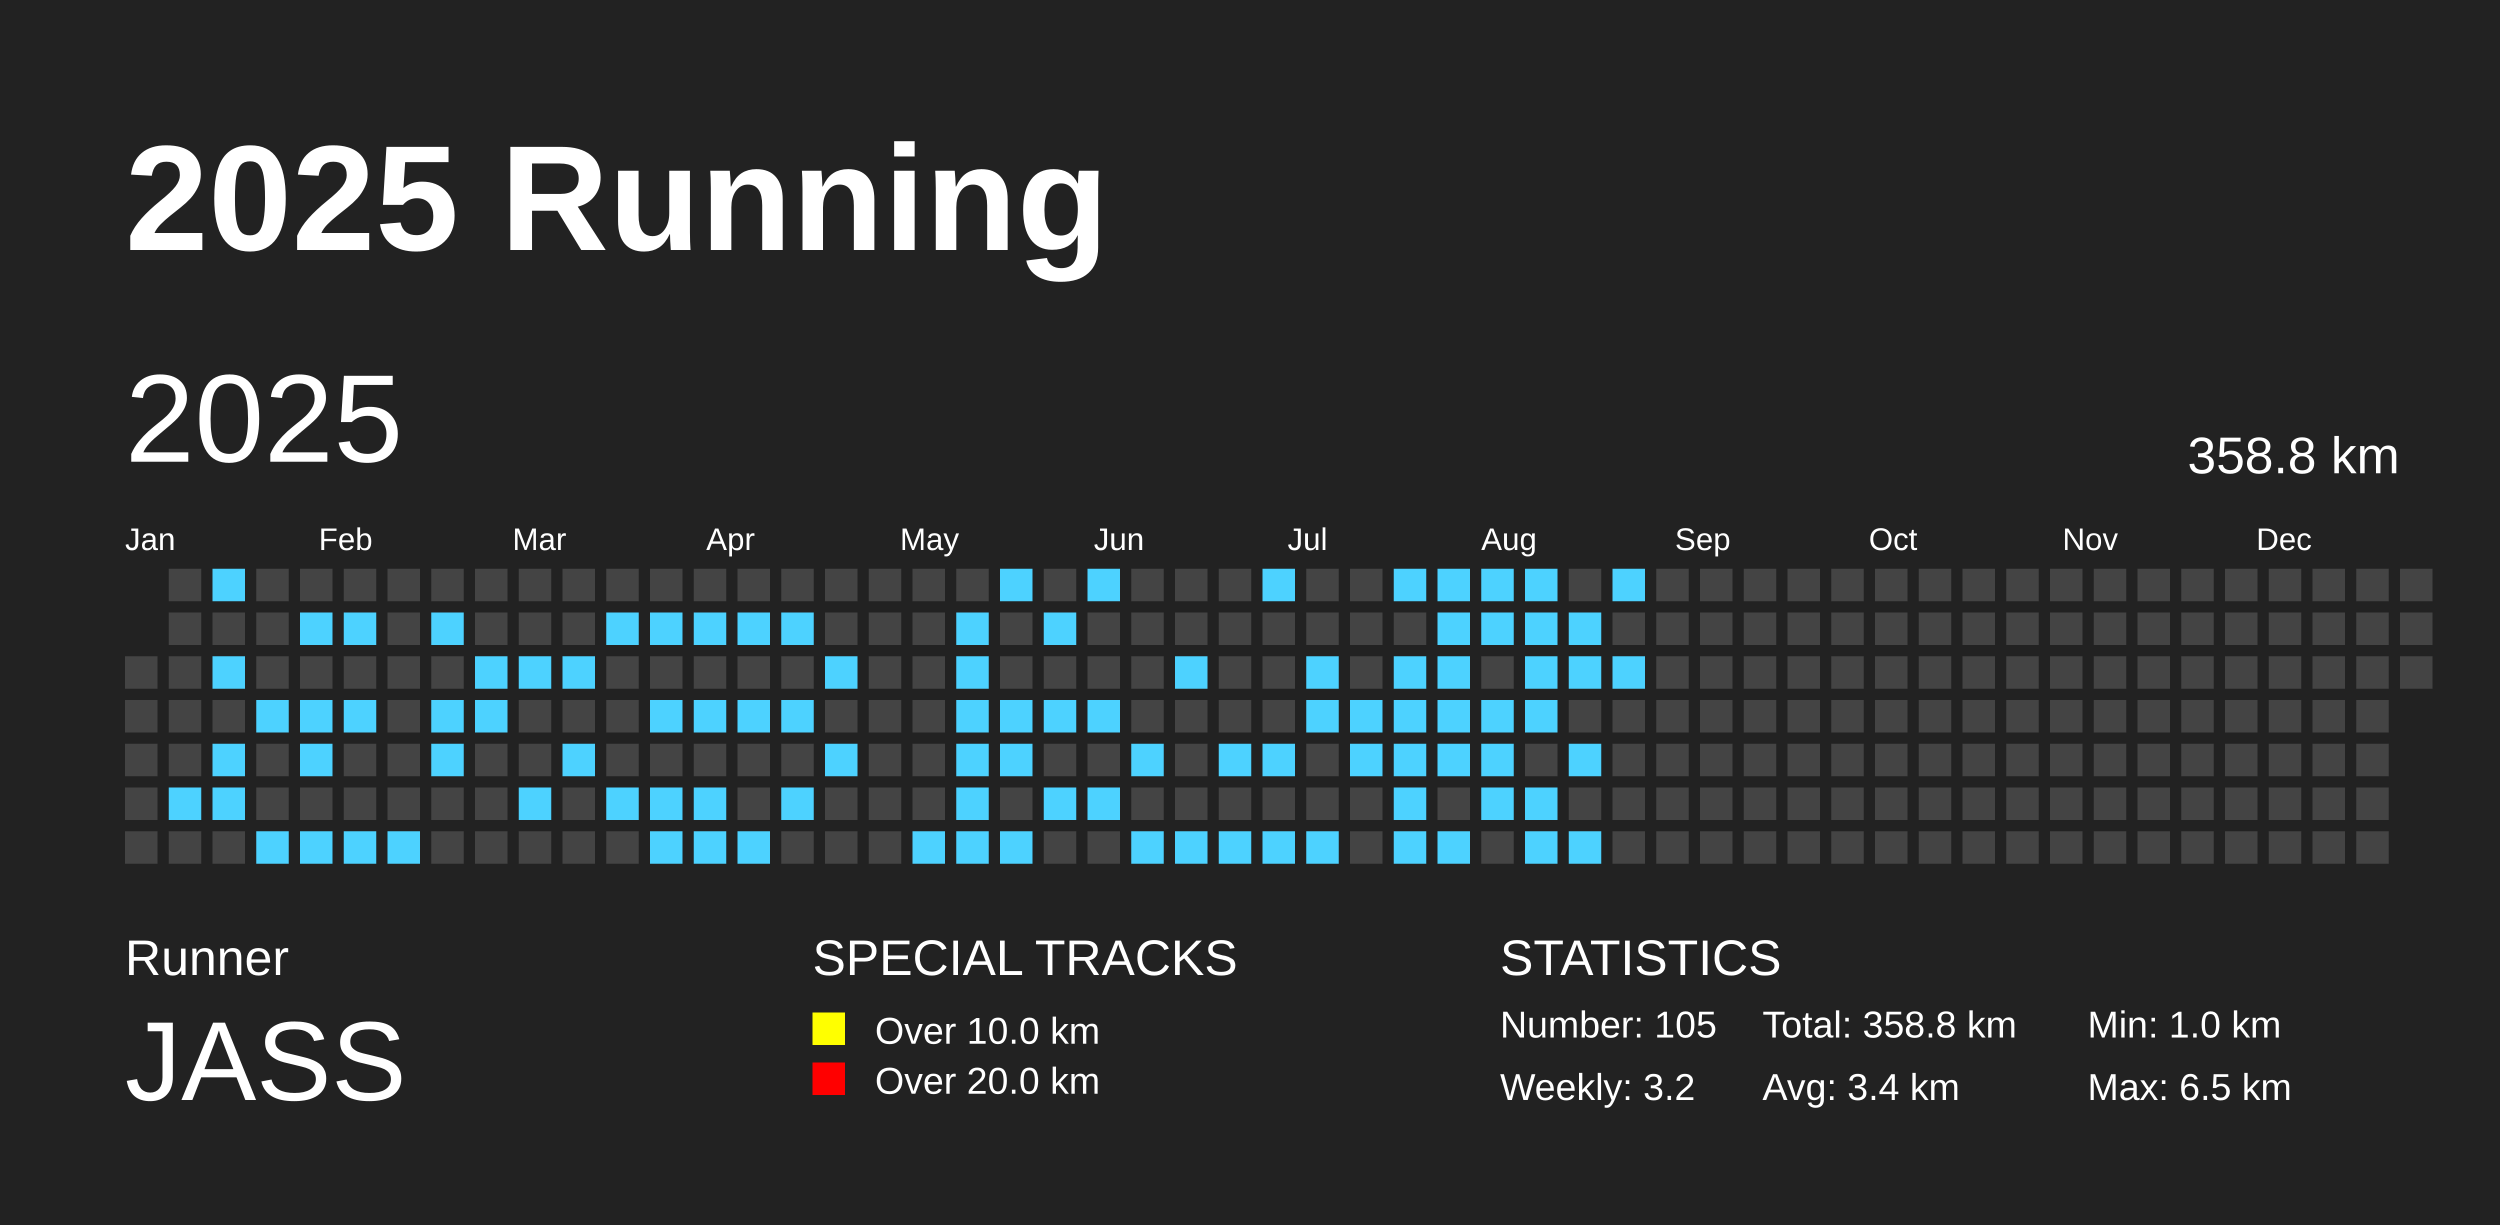
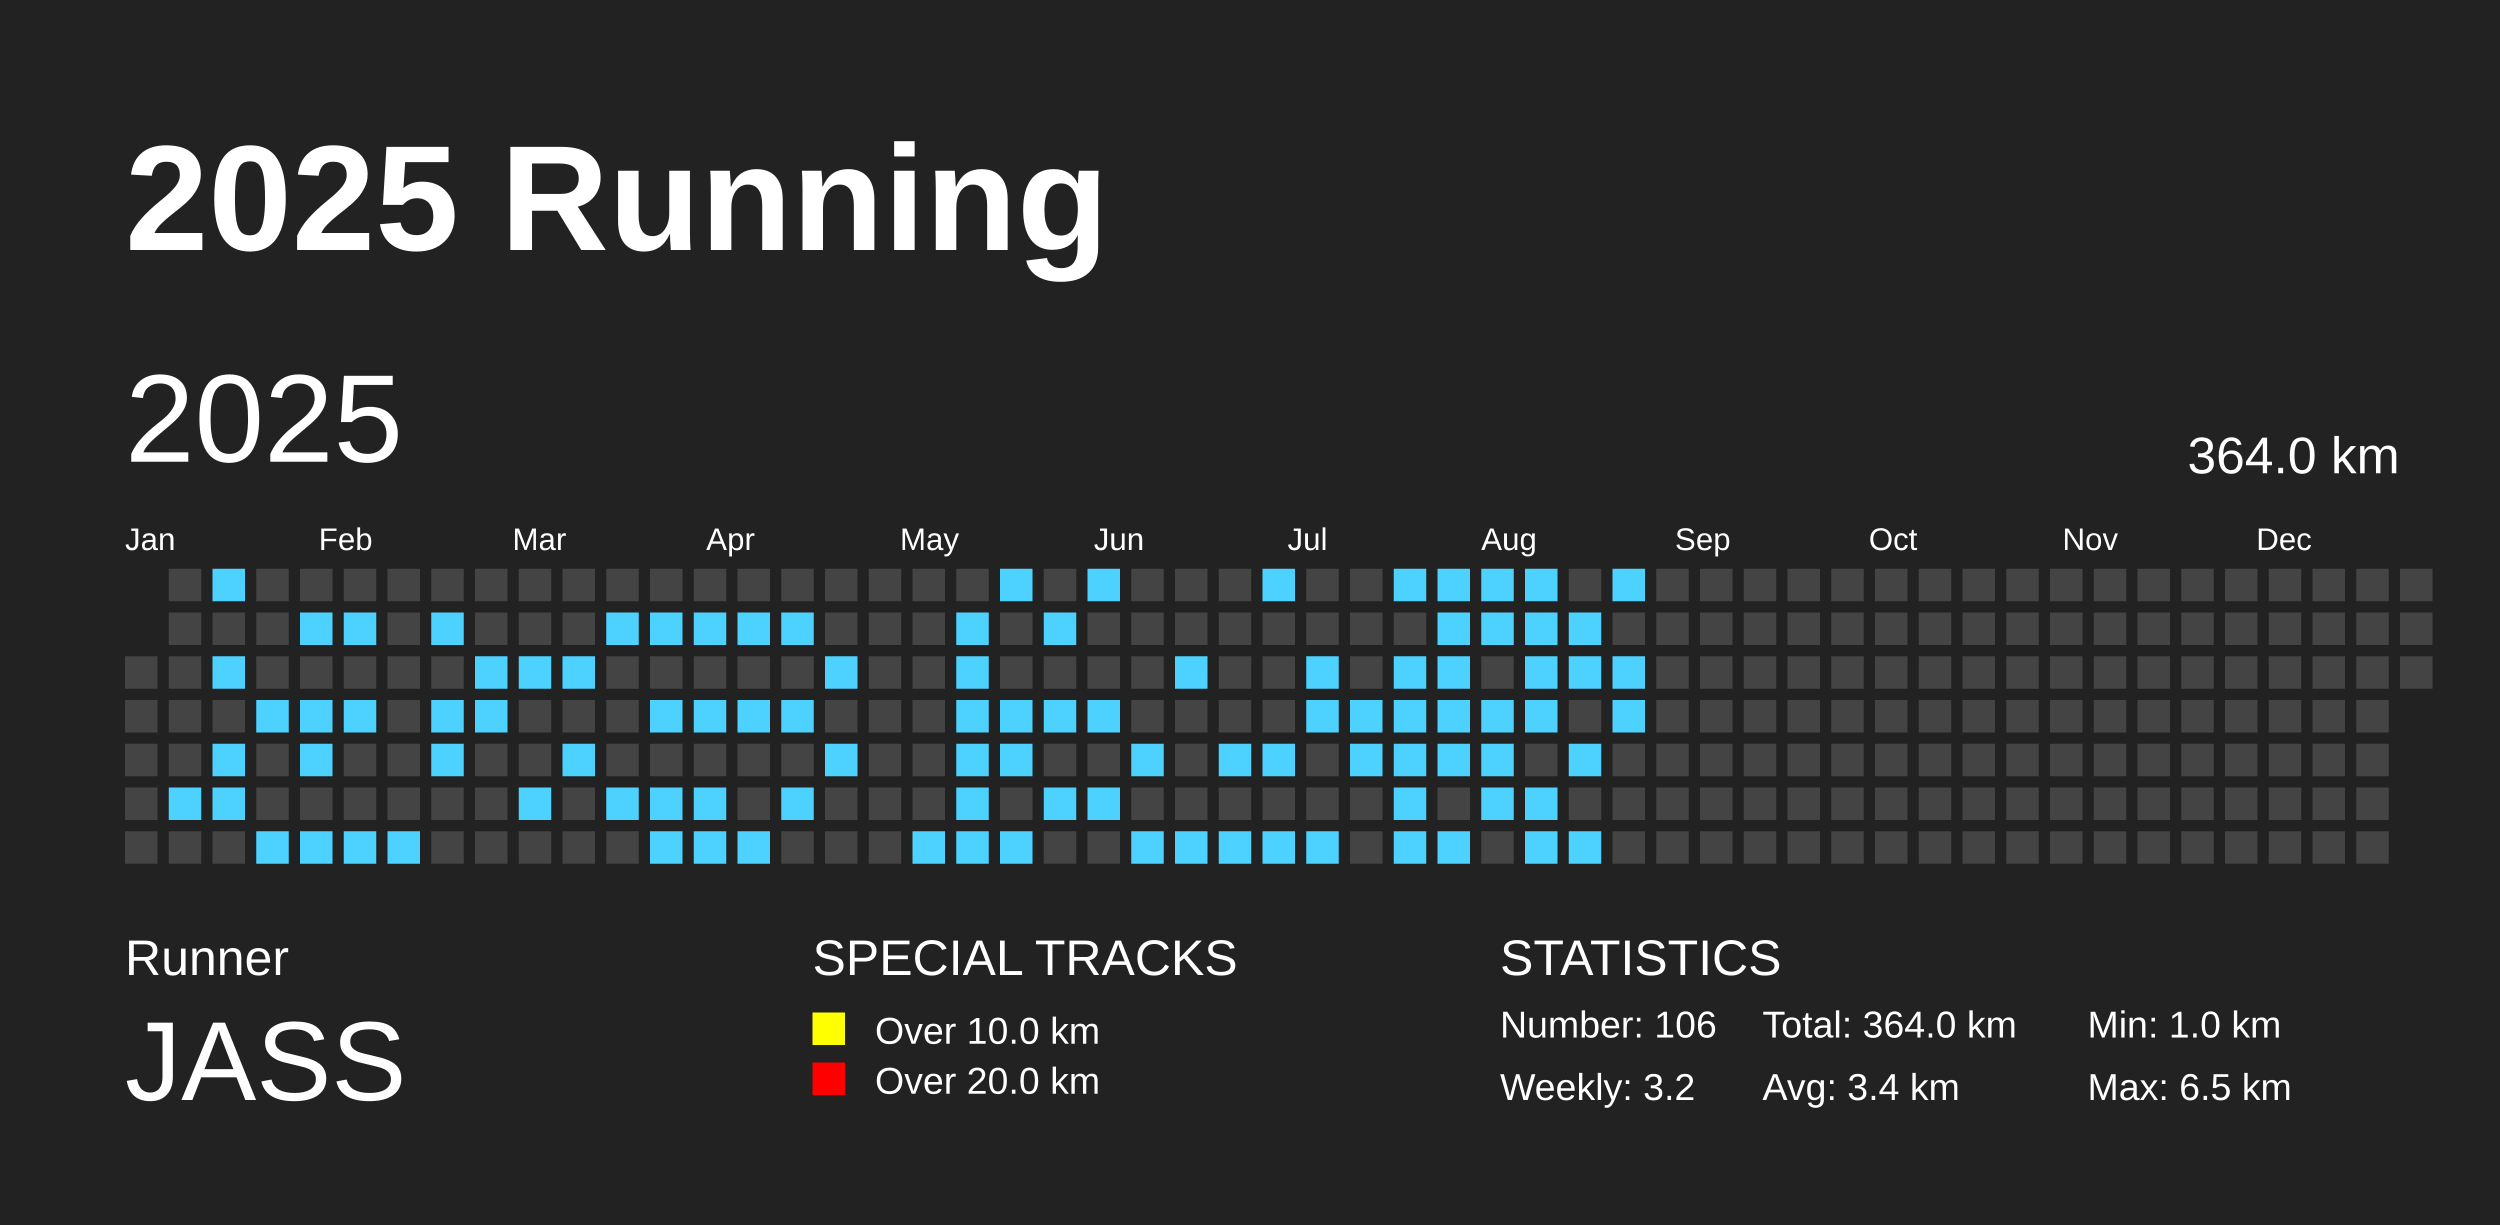
<svg xmlns="http://www.w3.org/2000/svg" baseProfile="full" height="98mm" version="1.1" viewBox="0,0,200,98" width="200mm">
  <defs />
  <rect fill="#222222" height="98" width="200" x="0" y="0" />
  <text fill="#FFFFFF" style="font-size:12px; font-family:Arial; font-weight:bold;" x="10" y="20">2025 Running</text>
  <text fill="#FFFFFF" style="font-size:4px; font-family:Arial" x="10" y="78">Runner</text>
  <text fill="#FFFFFF" style="font-size:9px; font-family:Arial" x="10" y="88">JASS</text>
  <text fill="#FFFFFF" style="font-size:4px; font-family:Arial" x="65" y="78">SPECIAL TRACKS</text>
  <rect fill="yellow" height="2.6" width="2.6" x="65" y="81" />
  <text fill="#FFFFFF" style="font-size:3px; font-family:Arial" x="70" y="83.5">Over 10.0 km</text>
  <rect fill="red" height="2.6" width="2.6" x="65" y="85" />
  <text fill="#FFFFFF" style="font-size:3px; font-family:Arial" x="70" y="87.5">Over 20.0 km</text>
  <text fill="#FFFFFF" style="font-size:4px; font-family:Arial" x="120" y="78">STATISTICS</text>
-   <text fill="#FFFFFF" style="font-size:3px; font-family:Arial" x="120" y="83">Number: 105</text>
+   <text fill="#FFFFFF" style="font-size:3px; font-family:Arial" x="120" y="83">Number: 106</text>
  <text fill="#FFFFFF" style="font-size:3px; font-family:Arial" x="120" y="88">Weekly: 3.2</text>
-   <text fill="#FFFFFF" style="font-size:3px; font-family:Arial" x="141" y="83">Total: 358.8 km</text>
+   <text fill="#FFFFFF" style="font-size:3px; font-family:Arial" x="141" y="83">Total: 364.0 km</text>
  <text fill="#FFFFFF" style="font-size:3px; font-family:Arial" x="141" y="88">Avg: 3.4 km</text>
  <text fill="#FFFFFF" style="font-size:3px; font-family:Arial" x="167" y="83">Min: 1.0 km</text>
  <text fill="#FFFFFF" style="font-size:3px; font-family:Arial" x="167" y="88">Max: 6.5 km</text>
  <text dominant-baseline="hanging" fill="#FFFFFF" style="font-size:10.0px; font-family:Arial;" x="10" y="30">2025</text>
-   <text dominant-baseline="hanging" fill="#FFFFFF" style="font-size:4.125px; font-family:Arial;" x="175" y="35">358.8 km</text>
+   <text dominant-baseline="hanging" fill="#FFFFFF" style="font-size:4.125px; font-family:Arial;" x="175" y="35">364.0 km</text>
  <text fill="#FFFFFF" style="font-size:2.5px; font-family:Arial" x="10.0" y="44">Jan</text>
  <text fill="#FFFFFF" style="font-size:2.5px; font-family:Arial" x="25.5" y="44">Feb</text>
  <text fill="#FFFFFF" style="font-size:2.5px; font-family:Arial" x="41.0" y="44">Mar</text>
  <text fill="#FFFFFF" style="font-size:2.5px; font-family:Arial" x="56.5" y="44">Apr</text>
  <text fill="#FFFFFF" style="font-size:2.5px; font-family:Arial" x="72.0" y="44">May</text>
  <text fill="#FFFFFF" style="font-size:2.5px; font-family:Arial" x="87.5" y="44">Jun</text>
  <text fill="#FFFFFF" style="font-size:2.5px; font-family:Arial" x="103.0" y="44">Jul</text>
  <text fill="#FFFFFF" style="font-size:2.5px; font-family:Arial" x="118.5" y="44">Aug</text>
  <text fill="#FFFFFF" style="font-size:2.5px; font-family:Arial" x="134.0" y="44">Sep</text>
  <text fill="#FFFFFF" style="font-size:2.5px; font-family:Arial" x="149.5" y="44">Oct</text>
  <text fill="#FFFFFF" style="font-size:2.5px; font-family:Arial" x="165.0" y="44">Nov</text>
  <text fill="#FFFFFF" style="font-size:2.5px; font-family:Arial" x="180.5" y="44">Dec</text>
  <rect fill="#444444" height="2.6" width="2.6" x="10.0" y="52.5" />
  <rect fill="#444444" height="2.6" width="2.6" x="10.0" y="56.0" />
  <rect fill="#444444" height="2.6" width="2.6" x="10.0" y="59.5" />
  <rect fill="#444444" height="2.6" width="2.6" x="10.0" y="63.0" />
  <rect fill="#444444" height="2.6" width="2.6" x="10.0" y="66.5" />
  <rect fill="#444444" height="2.6" width="2.6" x="13.5" y="45.5" />
  <rect fill="#444444" height="2.6" width="2.6" x="13.5" y="49.0" />
  <rect fill="#444444" height="2.6" width="2.6" x="13.5" y="52.5" />
  <rect fill="#444444" height="2.6" width="2.6" x="13.5" y="56.0" />
  <rect fill="#444444" height="2.6" width="2.6" x="13.5" y="59.5" />
  <rect fill="#4DD2FF" height="2.6" width="2.6" x="13.5" y="63.0" />
  <rect fill="#444444" height="2.6" width="2.6" x="13.5" y="66.5" />
  <rect fill="#4DD2FF" height="2.6" width="2.6" x="17.0" y="45.5" />
  <rect fill="#444444" height="2.6" width="2.6" x="17.0" y="49.0" />
  <rect fill="#4DD2FF" height="2.6" width="2.6" x="17.0" y="52.5" />
  <rect fill="#444444" height="2.6" width="2.6" x="17.0" y="56.0" />
  <rect fill="#4DD2FF" height="2.6" width="2.6" x="17.0" y="59.5" />
  <rect fill="#4DD2FF" height="2.6" width="2.6" x="17.0" y="63.0" />
  <rect fill="#444444" height="2.6" width="2.6" x="17.0" y="66.5" />
  <rect fill="#444444" height="2.6" width="2.6" x="20.5" y="45.5" />
  <rect fill="#444444" height="2.6" width="2.6" x="20.5" y="49.0" />
  <rect fill="#444444" height="2.6" width="2.6" x="20.5" y="52.5" />
  <rect fill="#4DD2FF" height="2.6" width="2.6" x="20.5" y="56.0" />
  <rect fill="#444444" height="2.6" width="2.6" x="20.5" y="59.5" />
  <rect fill="#444444" height="2.6" width="2.6" x="20.5" y="63.0" />
  <rect fill="#4DD2FF" height="2.6" width="2.6" x="20.5" y="66.5" />
  <rect fill="#444444" height="2.6" width="2.6" x="24.0" y="45.5" />
  <rect fill="#4DD2FF" height="2.6" width="2.6" x="24.0" y="49.0" />
  <rect fill="#444444" height="2.6" width="2.6" x="24.0" y="52.5" />
  <rect fill="#4DD2FF" height="2.6" width="2.6" x="24.0" y="56.0" />
  <rect fill="#4DD2FF" height="2.6" width="2.6" x="24.0" y="59.5" />
  <rect fill="#444444" height="2.6" width="2.6" x="24.0" y="63.0" />
  <rect fill="#4DD2FF" height="2.6" width="2.6" x="24.0" y="66.5" />
  <rect fill="#444444" height="2.6" width="2.6" x="27.5" y="45.5" />
  <rect fill="#4DD2FF" height="2.6" width="2.6" x="27.5" y="49.0" />
  <rect fill="#444444" height="2.6" width="2.6" x="27.5" y="52.5" />
  <rect fill="#4DD2FF" height="2.6" width="2.6" x="27.5" y="56.0" />
  <rect fill="#444444" height="2.6" width="2.6" x="27.5" y="59.5" />
  <rect fill="#444444" height="2.6" width="2.6" x="27.5" y="63.0" />
  <rect fill="#4DD2FF" height="2.6" width="2.6" x="27.5" y="66.5" />
  <rect fill="#444444" height="2.6" width="2.6" x="31.0" y="45.5" />
  <rect fill="#444444" height="2.6" width="2.6" x="31.0" y="49.0" />
  <rect fill="#444444" height="2.6" width="2.6" x="31.0" y="52.5" />
  <rect fill="#444444" height="2.6" width="2.6" x="31.0" y="56.0" />
  <rect fill="#444444" height="2.6" width="2.6" x="31.0" y="59.5" />
  <rect fill="#444444" height="2.6" width="2.6" x="31.0" y="63.0" />
  <rect fill="#4DD2FF" height="2.6" width="2.6" x="31.0" y="66.5" />
  <rect fill="#444444" height="2.6" width="2.6" x="34.5" y="45.5" />
  <rect fill="#4DD2FF" height="2.6" width="2.6" x="34.5" y="49.0" />
  <rect fill="#444444" height="2.6" width="2.6" x="34.5" y="52.5" />
  <rect fill="#4DD2FF" height="2.6" width="2.6" x="34.5" y="56.0" />
  <rect fill="#4DD2FF" height="2.6" width="2.6" x="34.5" y="59.5" />
  <rect fill="#444444" height="2.6" width="2.6" x="34.5" y="63.0" />
  <rect fill="#444444" height="2.6" width="2.6" x="34.5" y="66.5" />
  <rect fill="#444444" height="2.6" width="2.6" x="38.0" y="45.5" />
  <rect fill="#444444" height="2.6" width="2.6" x="38.0" y="49.0" />
  <rect fill="#4DD2FF" height="2.6" width="2.6" x="38.0" y="52.5" />
  <rect fill="#4DD2FF" height="2.6" width="2.6" x="38.0" y="56.0" />
  <rect fill="#444444" height="2.6" width="2.6" x="38.0" y="59.5" />
  <rect fill="#444444" height="2.6" width="2.6" x="38.0" y="63.0" />
  <rect fill="#444444" height="2.6" width="2.6" x="38.0" y="66.5" />
  <rect fill="#444444" height="2.6" width="2.6" x="41.5" y="45.5" />
  <rect fill="#444444" height="2.6" width="2.6" x="41.5" y="49.0" />
  <rect fill="#4DD2FF" height="2.6" width="2.6" x="41.5" y="52.5" />
  <rect fill="#444444" height="2.6" width="2.6" x="41.5" y="56.0" />
  <rect fill="#444444" height="2.6" width="2.6" x="41.5" y="59.5" />
  <rect fill="#4DD2FF" height="2.6" width="2.6" x="41.5" y="63.0" />
  <rect fill="#444444" height="2.6" width="2.6" x="41.5" y="66.5" />
  <rect fill="#444444" height="2.6" width="2.6" x="45.0" y="45.5" />
  <rect fill="#444444" height="2.6" width="2.6" x="45.0" y="49.0" />
  <rect fill="#4DD2FF" height="2.6" width="2.6" x="45.0" y="52.5" />
  <rect fill="#444444" height="2.6" width="2.6" x="45.0" y="56.0" />
  <rect fill="#4DD2FF" height="2.6" width="2.6" x="45.0" y="59.5" />
  <rect fill="#444444" height="2.6" width="2.6" x="45.0" y="63.0" />
  <rect fill="#444444" height="2.6" width="2.6" x="45.0" y="66.5" />
  <rect fill="#444444" height="2.6" width="2.6" x="48.5" y="45.5" />
  <rect fill="#4DD2FF" height="2.6" width="2.6" x="48.5" y="49.0" />
  <rect fill="#444444" height="2.6" width="2.6" x="48.5" y="52.5" />
  <rect fill="#444444" height="2.6" width="2.6" x="48.5" y="56.0" />
  <rect fill="#444444" height="2.6" width="2.6" x="48.5" y="59.5" />
  <rect fill="#4DD2FF" height="2.6" width="2.6" x="48.5" y="63.0" />
  <rect fill="#444444" height="2.6" width="2.6" x="48.5" y="66.5" />
  <rect fill="#444444" height="2.6" width="2.6" x="52.0" y="45.5" />
  <rect fill="#4DD2FF" height="2.6" width="2.6" x="52.0" y="49.0" />
  <rect fill="#444444" height="2.6" width="2.6" x="52.0" y="52.5" />
  <rect fill="#4DD2FF" height="2.6" width="2.6" x="52.0" y="56.0" />
  <rect fill="#444444" height="2.6" width="2.6" x="52.0" y="59.5" />
  <rect fill="#4DD2FF" height="2.6" width="2.6" x="52.0" y="63.0" />
  <rect fill="#4DD2FF" height="2.6" width="2.6" x="52.0" y="66.5" />
  <rect fill="#444444" height="2.6" width="2.6" x="55.5" y="45.5" />
  <rect fill="#4DD2FF" height="2.6" width="2.6" x="55.5" y="49.0" />
  <rect fill="#444444" height="2.6" width="2.6" x="55.5" y="52.5" />
  <rect fill="#4DD2FF" height="2.6" width="2.6" x="55.5" y="56.0" />
  <rect fill="#444444" height="2.6" width="2.6" x="55.5" y="59.5" />
  <rect fill="#4DD2FF" height="2.6" width="2.6" x="55.5" y="63.0" />
  <rect fill="#4DD2FF" height="2.6" width="2.6" x="55.5" y="66.5" />
  <rect fill="#444444" height="2.6" width="2.6" x="59.0" y="45.5" />
  <rect fill="#4DD2FF" height="2.6" width="2.6" x="59.0" y="49.0" />
  <rect fill="#444444" height="2.6" width="2.6" x="59.0" y="52.5" />
  <rect fill="#4DD2FF" height="2.6" width="2.6" x="59.0" y="56.0" />
  <rect fill="#444444" height="2.6" width="2.6" x="59.0" y="59.5" />
  <rect fill="#444444" height="2.6" width="2.6" x="59.0" y="63.0" />
  <rect fill="#4DD2FF" height="2.6" width="2.6" x="59.0" y="66.5" />
  <rect fill="#444444" height="2.6" width="2.6" x="62.5" y="45.5" />
  <rect fill="#4DD2FF" height="2.6" width="2.6" x="62.5" y="49.0" />
  <rect fill="#444444" height="2.6" width="2.6" x="62.5" y="52.5" />
  <rect fill="#4DD2FF" height="2.6" width="2.6" x="62.5" y="56.0" />
  <rect fill="#444444" height="2.6" width="2.6" x="62.5" y="59.5" />
  <rect fill="#4DD2FF" height="2.6" width="2.6" x="62.5" y="63.0" />
  <rect fill="#444444" height="2.6" width="2.6" x="62.5" y="66.5" />
  <rect fill="#444444" height="2.6" width="2.6" x="66.0" y="45.5" />
  <rect fill="#444444" height="2.6" width="2.6" x="66.0" y="49.0" />
  <rect fill="#4DD2FF" height="2.6" width="2.6" x="66.0" y="52.5" />
  <rect fill="#444444" height="2.6" width="2.6" x="66.0" y="56.0" />
  <rect fill="#4DD2FF" height="2.6" width="2.6" x="66.0" y="59.5" />
  <rect fill="#444444" height="2.6" width="2.6" x="66.0" y="63.0" />
  <rect fill="#444444" height="2.6" width="2.6" x="66.0" y="66.5" />
  <rect fill="#444444" height="2.6" width="2.6" x="69.5" y="45.5" />
  <rect fill="#444444" height="2.6" width="2.6" x="69.5" y="49.0" />
  <rect fill="#444444" height="2.6" width="2.6" x="69.5" y="52.5" />
  <rect fill="#444444" height="2.6" width="2.6" x="69.5" y="56.0" />
  <rect fill="#444444" height="2.6" width="2.6" x="69.5" y="59.5" />
  <rect fill="#444444" height="2.6" width="2.6" x="69.5" y="63.0" />
  <rect fill="#444444" height="2.6" width="2.6" x="69.5" y="66.5" />
  <rect fill="#444444" height="2.6" width="2.6" x="73.0" y="45.5" />
  <rect fill="#444444" height="2.6" width="2.6" x="73.0" y="49.0" />
  <rect fill="#444444" height="2.6" width="2.6" x="73.0" y="52.5" />
  <rect fill="#444444" height="2.6" width="2.6" x="73.0" y="56.0" />
  <rect fill="#444444" height="2.6" width="2.6" x="73.0" y="59.5" />
  <rect fill="#444444" height="2.6" width="2.6" x="73.0" y="63.0" />
  <rect fill="#4DD2FF" height="2.6" width="2.6" x="73.0" y="66.5" />
  <rect fill="#444444" height="2.6" width="2.6" x="76.5" y="45.5" />
  <rect fill="#4DD2FF" height="2.6" width="2.6" x="76.5" y="49.0" />
  <rect fill="#4DD2FF" height="2.6" width="2.6" x="76.5" y="52.5" />
  <rect fill="#4DD2FF" height="2.6" width="2.6" x="76.5" y="56.0" />
  <rect fill="#4DD2FF" height="2.6" width="2.6" x="76.5" y="59.5" />
  <rect fill="#4DD2FF" height="2.6" width="2.6" x="76.5" y="63.0" />
  <rect fill="#4DD2FF" height="2.6" width="2.6" x="76.5" y="66.5" />
  <rect fill="#4DD2FF" height="2.6" width="2.6" x="80.0" y="45.5" />
  <rect fill="#444444" height="2.6" width="2.6" x="80.0" y="49.0" />
  <rect fill="#444444" height="2.6" width="2.6" x="80.0" y="52.5" />
  <rect fill="#4DD2FF" height="2.6" width="2.6" x="80.0" y="56.0" />
  <rect fill="#4DD2FF" height="2.6" width="2.6" x="80.0" y="59.5" />
  <rect fill="#444444" height="2.6" width="2.6" x="80.0" y="63.0" />
  <rect fill="#4DD2FF" height="2.6" width="2.6" x="80.0" y="66.5" />
  <rect fill="#444444" height="2.6" width="2.6" x="83.5" y="45.5" />
  <rect fill="#4DD2FF" height="2.6" width="2.6" x="83.5" y="49.0" />
  <rect fill="#444444" height="2.6" width="2.6" x="83.5" y="52.5" />
  <rect fill="#4DD2FF" height="2.6" width="2.6" x="83.5" y="56.0" />
  <rect fill="#444444" height="2.6" width="2.6" x="83.5" y="59.5" />
  <rect fill="#4DD2FF" height="2.6" width="2.6" x="83.5" y="63.0" />
  <rect fill="#444444" height="2.6" width="2.6" x="83.5" y="66.5" />
  <rect fill="#4DD2FF" height="2.6" width="2.6" x="87.0" y="45.5" />
  <rect fill="#444444" height="2.6" width="2.6" x="87.0" y="49.0" />
  <rect fill="#444444" height="2.6" width="2.6" x="87.0" y="52.5" />
  <rect fill="#4DD2FF" height="2.6" width="2.6" x="87.0" y="56.0" />
  <rect fill="#444444" height="2.6" width="2.6" x="87.0" y="59.5" />
  <rect fill="#4DD2FF" height="2.6" width="2.6" x="87.0" y="63.0" />
  <rect fill="#444444" height="2.6" width="2.6" x="87.0" y="66.5" />
  <rect fill="#444444" height="2.6" width="2.6" x="90.5" y="45.5" />
  <rect fill="#444444" height="2.6" width="2.6" x="90.5" y="49.0" />
  <rect fill="#444444" height="2.6" width="2.6" x="90.5" y="52.5" />
  <rect fill="#444444" height="2.6" width="2.6" x="90.5" y="56.0" />
  <rect fill="#4DD2FF" height="2.6" width="2.6" x="90.5" y="59.5" />
  <rect fill="#444444" height="2.6" width="2.6" x="90.5" y="63.0" />
  <rect fill="#4DD2FF" height="2.6" width="2.6" x="90.5" y="66.5" />
  <rect fill="#444444" height="2.6" width="2.6" x="94.0" y="45.5" />
  <rect fill="#444444" height="2.6" width="2.6" x="94.0" y="49.0" />
  <rect fill="#4DD2FF" height="2.6" width="2.6" x="94.0" y="52.5" />
  <rect fill="#444444" height="2.6" width="2.6" x="94.0" y="56.0" />
  <rect fill="#444444" height="2.6" width="2.6" x="94.0" y="59.5" />
  <rect fill="#444444" height="2.6" width="2.6" x="94.0" y="63.0" />
  <rect fill="#4DD2FF" height="2.6" width="2.6" x="94.0" y="66.5" />
  <rect fill="#444444" height="2.6" width="2.6" x="97.5" y="45.5" />
  <rect fill="#444444" height="2.6" width="2.6" x="97.5" y="49.0" />
  <rect fill="#444444" height="2.6" width="2.6" x="97.5" y="52.5" />
  <rect fill="#444444" height="2.6" width="2.6" x="97.5" y="56.0" />
  <rect fill="#4DD2FF" height="2.6" width="2.6" x="97.5" y="59.5" />
  <rect fill="#444444" height="2.6" width="2.6" x="97.5" y="63.0" />
  <rect fill="#4DD2FF" height="2.6" width="2.6" x="97.5" y="66.5" />
  <rect fill="#4DD2FF" height="2.6" width="2.6" x="101.0" y="45.5" />
  <rect fill="#444444" height="2.6" width="2.6" x="101.0" y="49.0" />
  <rect fill="#444444" height="2.6" width="2.6" x="101.0" y="52.5" />
  <rect fill="#444444" height="2.6" width="2.6" x="101.0" y="56.0" />
  <rect fill="#4DD2FF" height="2.6" width="2.6" x="101.0" y="59.5" />
  <rect fill="#444444" height="2.6" width="2.6" x="101.0" y="63.0" />
  <rect fill="#4DD2FF" height="2.6" width="2.6" x="101.0" y="66.5" />
  <rect fill="#444444" height="2.6" width="2.6" x="104.5" y="45.5" />
  <rect fill="#444444" height="2.6" width="2.6" x="104.5" y="49.0" />
  <rect fill="#4DD2FF" height="2.6" width="2.6" x="104.5" y="52.5" />
  <rect fill="#4DD2FF" height="2.6" width="2.6" x="104.5" y="56.0" />
  <rect fill="#444444" height="2.6" width="2.6" x="104.5" y="59.5" />
  <rect fill="#444444" height="2.6" width="2.6" x="104.5" y="63.0" />
  <rect fill="#4DD2FF" height="2.6" width="2.6" x="104.5" y="66.5" />
  <rect fill="#444444" height="2.6" width="2.6" x="108.0" y="45.5" />
  <rect fill="#444444" height="2.6" width="2.6" x="108.0" y="49.0" />
  <rect fill="#444444" height="2.6" width="2.6" x="108.0" y="52.5" />
  <rect fill="#4DD2FF" height="2.6" width="2.6" x="108.0" y="56.0" />
  <rect fill="#4DD2FF" height="2.6" width="2.6" x="108.0" y="59.5" />
  <rect fill="#444444" height="2.6" width="2.6" x="108.0" y="63.0" />
  <rect fill="#444444" height="2.6" width="2.6" x="108.0" y="66.5" />
  <rect fill="#4DD2FF" height="2.6" width="2.6" x="111.5" y="45.5" />
  <rect fill="#444444" height="2.6" width="2.6" x="111.5" y="49.0" />
  <rect fill="#4DD2FF" height="2.6" width="2.6" x="111.5" y="52.5" />
  <rect fill="#4DD2FF" height="2.6" width="2.6" x="111.5" y="56.0" />
  <rect fill="#4DD2FF" height="2.6" width="2.6" x="111.5" y="59.5" />
  <rect fill="#4DD2FF" height="2.6" width="2.6" x="111.5" y="63.0" />
  <rect fill="#4DD2FF" height="2.6" width="2.6" x="111.5" y="66.5" />
  <rect fill="#4DD2FF" height="2.6" width="2.6" x="115.0" y="45.5" />
  <rect fill="#4DD2FF" height="2.6" width="2.6" x="115.0" y="49.0" />
  <rect fill="#4DD2FF" height="2.6" width="2.6" x="115.0" y="52.5" />
  <rect fill="#4DD2FF" height="2.6" width="2.6" x="115.0" y="56.0" />
  <rect fill="#4DD2FF" height="2.6" width="2.6" x="115.0" y="59.5" />
  <rect fill="#444444" height="2.6" width="2.6" x="115.0" y="63.0" />
  <rect fill="#4DD2FF" height="2.6" width="2.6" x="115.0" y="66.5" />
  <rect fill="#4DD2FF" height="2.6" width="2.6" x="118.5" y="45.5" />
  <rect fill="#4DD2FF" height="2.6" width="2.6" x="118.5" y="49.0" />
  <rect fill="#444444" height="2.6" width="2.6" x="118.5" y="52.5" />
  <rect fill="#4DD2FF" height="2.6" width="2.6" x="118.5" y="56.0" />
  <rect fill="#4DD2FF" height="2.6" width="2.6" x="118.5" y="59.5" />
  <rect fill="#4DD2FF" height="2.6" width="2.6" x="118.5" y="63.0" />
  <rect fill="#444444" height="2.6" width="2.6" x="118.5" y="66.5" />
  <rect fill="#4DD2FF" height="2.6" width="2.6" x="122.0" y="45.5" />
  <rect fill="#4DD2FF" height="2.6" width="2.6" x="122.0" y="49.0" />
  <rect fill="#4DD2FF" height="2.6" width="2.6" x="122.0" y="52.5" />
  <rect fill="#4DD2FF" height="2.6" width="2.6" x="122.0" y="56.0" />
  <rect fill="#444444" height="2.6" width="2.6" x="122.0" y="59.5" />
  <rect fill="#4DD2FF" height="2.6" width="2.6" x="122.0" y="63.0" />
  <rect fill="#4DD2FF" height="2.6" width="2.6" x="122.0" y="66.5" />
  <rect fill="#444444" height="2.6" width="2.6" x="125.5" y="45.5" />
  <rect fill="#4DD2FF" height="2.6" width="2.6" x="125.5" y="49.0" />
  <rect fill="#4DD2FF" height="2.6" width="2.6" x="125.5" y="52.5" />
  <rect fill="#444444" height="2.6" width="2.6" x="125.5" y="56.0" />
  <rect fill="#4DD2FF" height="2.6" width="2.6" x="125.5" y="59.5" />
  <rect fill="#444444" height="2.6" width="2.6" x="125.5" y="63.0" />
  <rect fill="#4DD2FF" height="2.6" width="2.6" x="125.5" y="66.5" />
  <rect fill="#4DD2FF" height="2.6" width="2.6" x="129.0" y="45.5" />
  <rect fill="#444444" height="2.6" width="2.6" x="129.0" y="49.0" />
  <rect fill="#4DD2FF" height="2.6" width="2.6" x="129.0" y="52.5" />
-   <rect fill="#444444" height="2.6" width="2.6" x="129.0" y="56.0" />
+   <rect fill="#4DD2FF" height="2.6" width="2.6" x="129.0" y="56.0" />
  <rect fill="#444444" height="2.6" width="2.6" x="129.0" y="59.5" />
  <rect fill="#444444" height="2.6" width="2.6" x="129.0" y="63.0" />
  <rect fill="#444444" height="2.6" width="2.6" x="129.0" y="66.5" />
  <rect fill="#444444" height="2.6" width="2.6" x="132.5" y="45.5" />
  <rect fill="#444444" height="2.6" width="2.6" x="132.5" y="49.0" />
  <rect fill="#444444" height="2.6" width="2.6" x="132.5" y="52.5" />
  <rect fill="#444444" height="2.6" width="2.6" x="132.5" y="56.0" />
  <rect fill="#444444" height="2.6" width="2.6" x="132.5" y="59.5" />
  <rect fill="#444444" height="2.6" width="2.6" x="132.5" y="63.0" />
  <rect fill="#444444" height="2.6" width="2.6" x="132.5" y="66.5" />
  <rect fill="#444444" height="2.6" width="2.6" x="136.0" y="45.5" />
  <rect fill="#444444" height="2.6" width="2.6" x="136.0" y="49.0" />
  <rect fill="#444444" height="2.6" width="2.6" x="136.0" y="52.5" />
  <rect fill="#444444" height="2.6" width="2.6" x="136.0" y="56.0" />
  <rect fill="#444444" height="2.6" width="2.6" x="136.0" y="59.5" />
  <rect fill="#444444" height="2.6" width="2.6" x="136.0" y="63.0" />
  <rect fill="#444444" height="2.6" width="2.6" x="136.0" y="66.5" />
  <rect fill="#444444" height="2.6" width="2.6" x="139.5" y="45.5" />
  <rect fill="#444444" height="2.6" width="2.6" x="139.5" y="49.0" />
  <rect fill="#444444" height="2.6" width="2.6" x="139.5" y="52.5" />
  <rect fill="#444444" height="2.6" width="2.6" x="139.5" y="56.0" />
  <rect fill="#444444" height="2.6" width="2.6" x="139.5" y="59.5" />
  <rect fill="#444444" height="2.6" width="2.6" x="139.5" y="63.0" />
  <rect fill="#444444" height="2.6" width="2.6" x="139.5" y="66.5" />
  <rect fill="#444444" height="2.6" width="2.6" x="143.0" y="45.5" />
  <rect fill="#444444" height="2.6" width="2.6" x="143.0" y="49.0" />
  <rect fill="#444444" height="2.6" width="2.6" x="143.0" y="52.5" />
  <rect fill="#444444" height="2.6" width="2.6" x="143.0" y="56.0" />
  <rect fill="#444444" height="2.6" width="2.6" x="143.0" y="59.5" />
  <rect fill="#444444" height="2.6" width="2.6" x="143.0" y="63.0" />
  <rect fill="#444444" height="2.6" width="2.6" x="143.0" y="66.5" />
  <rect fill="#444444" height="2.6" width="2.6" x="146.5" y="45.5" />
  <rect fill="#444444" height="2.6" width="2.6" x="146.5" y="49.0" />
  <rect fill="#444444" height="2.6" width="2.6" x="146.5" y="52.5" />
  <rect fill="#444444" height="2.6" width="2.6" x="146.5" y="56.0" />
  <rect fill="#444444" height="2.6" width="2.6" x="146.5" y="59.5" />
  <rect fill="#444444" height="2.6" width="2.6" x="146.5" y="63.0" />
  <rect fill="#444444" height="2.6" width="2.6" x="146.5" y="66.5" />
  <rect fill="#444444" height="2.6" width="2.6" x="150.0" y="45.5" />
  <rect fill="#444444" height="2.6" width="2.6" x="150.0" y="49.0" />
  <rect fill="#444444" height="2.6" width="2.6" x="150.0" y="52.5" />
  <rect fill="#444444" height="2.6" width="2.6" x="150.0" y="56.0" />
  <rect fill="#444444" height="2.6" width="2.6" x="150.0" y="59.5" />
  <rect fill="#444444" height="2.6" width="2.6" x="150.0" y="63.0" />
  <rect fill="#444444" height="2.6" width="2.6" x="150.0" y="66.5" />
  <rect fill="#444444" height="2.6" width="2.6" x="153.5" y="45.5" />
  <rect fill="#444444" height="2.6" width="2.6" x="153.5" y="49.0" />
  <rect fill="#444444" height="2.6" width="2.6" x="153.5" y="52.5" />
  <rect fill="#444444" height="2.6" width="2.6" x="153.5" y="56.0" />
  <rect fill="#444444" height="2.6" width="2.6" x="153.5" y="59.5" />
  <rect fill="#444444" height="2.6" width="2.6" x="153.5" y="63.0" />
  <rect fill="#444444" height="2.6" width="2.6" x="153.5" y="66.5" />
  <rect fill="#444444" height="2.6" width="2.6" x="157.0" y="45.5" />
  <rect fill="#444444" height="2.6" width="2.6" x="157.0" y="49.0" />
  <rect fill="#444444" height="2.6" width="2.6" x="157.0" y="52.5" />
  <rect fill="#444444" height="2.6" width="2.6" x="157.0" y="56.0" />
  <rect fill="#444444" height="2.6" width="2.6" x="157.0" y="59.5" />
  <rect fill="#444444" height="2.6" width="2.6" x="157.0" y="63.0" />
  <rect fill="#444444" height="2.6" width="2.6" x="157.0" y="66.5" />
  <rect fill="#444444" height="2.6" width="2.6" x="160.5" y="45.5" />
  <rect fill="#444444" height="2.6" width="2.6" x="160.5" y="49.0" />
  <rect fill="#444444" height="2.6" width="2.6" x="160.5" y="52.5" />
  <rect fill="#444444" height="2.6" width="2.6" x="160.5" y="56.0" />
  <rect fill="#444444" height="2.6" width="2.6" x="160.5" y="59.5" />
  <rect fill="#444444" height="2.6" width="2.6" x="160.5" y="63.0" />
  <rect fill="#444444" height="2.6" width="2.6" x="160.5" y="66.5" />
  <rect fill="#444444" height="2.6" width="2.6" x="164.0" y="45.5" />
  <rect fill="#444444" height="2.6" width="2.6" x="164.0" y="49.0" />
  <rect fill="#444444" height="2.6" width="2.6" x="164.0" y="52.5" />
  <rect fill="#444444" height="2.6" width="2.6" x="164.0" y="56.0" />
  <rect fill="#444444" height="2.6" width="2.6" x="164.0" y="59.5" />
  <rect fill="#444444" height="2.6" width="2.6" x="164.0" y="63.0" />
  <rect fill="#444444" height="2.6" width="2.6" x="164.0" y="66.5" />
  <rect fill="#444444" height="2.6" width="2.6" x="167.5" y="45.5" />
  <rect fill="#444444" height="2.6" width="2.6" x="167.5" y="49.0" />
  <rect fill="#444444" height="2.6" width="2.6" x="167.5" y="52.5" />
  <rect fill="#444444" height="2.6" width="2.6" x="167.5" y="56.0" />
  <rect fill="#444444" height="2.6" width="2.6" x="167.5" y="59.5" />
  <rect fill="#444444" height="2.6" width="2.6" x="167.5" y="63.0" />
  <rect fill="#444444" height="2.6" width="2.6" x="167.5" y="66.5" />
  <rect fill="#444444" height="2.6" width="2.6" x="171.0" y="45.5" />
  <rect fill="#444444" height="2.6" width="2.6" x="171.0" y="49.0" />
  <rect fill="#444444" height="2.6" width="2.6" x="171.0" y="52.5" />
  <rect fill="#444444" height="2.6" width="2.6" x="171.0" y="56.0" />
  <rect fill="#444444" height="2.6" width="2.6" x="171.0" y="59.5" />
  <rect fill="#444444" height="2.6" width="2.6" x="171.0" y="63.0" />
  <rect fill="#444444" height="2.6" width="2.6" x="171.0" y="66.5" />
  <rect fill="#444444" height="2.6" width="2.6" x="174.5" y="45.5" />
  <rect fill="#444444" height="2.6" width="2.6" x="174.5" y="49.0" />
  <rect fill="#444444" height="2.6" width="2.6" x="174.5" y="52.5" />
  <rect fill="#444444" height="2.6" width="2.6" x="174.5" y="56.0" />
  <rect fill="#444444" height="2.6" width="2.6" x="174.5" y="59.5" />
  <rect fill="#444444" height="2.6" width="2.6" x="174.5" y="63.0" />
  <rect fill="#444444" height="2.6" width="2.6" x="174.5" y="66.5" />
  <rect fill="#444444" height="2.6" width="2.6" x="178.0" y="45.5" />
  <rect fill="#444444" height="2.6" width="2.6" x="178.0" y="49.0" />
  <rect fill="#444444" height="2.6" width="2.6" x="178.0" y="52.5" />
  <rect fill="#444444" height="2.6" width="2.6" x="178.0" y="56.0" />
  <rect fill="#444444" height="2.6" width="2.6" x="178.0" y="59.5" />
  <rect fill="#444444" height="2.6" width="2.6" x="178.0" y="63.0" />
  <rect fill="#444444" height="2.6" width="2.6" x="178.0" y="66.5" />
  <rect fill="#444444" height="2.6" width="2.6" x="181.5" y="45.5" />
  <rect fill="#444444" height="2.6" width="2.6" x="181.5" y="49.0" />
  <rect fill="#444444" height="2.6" width="2.6" x="181.5" y="52.5" />
  <rect fill="#444444" height="2.6" width="2.6" x="181.5" y="56.0" />
  <rect fill="#444444" height="2.6" width="2.6" x="181.5" y="59.5" />
  <rect fill="#444444" height="2.6" width="2.6" x="181.5" y="63.0" />
  <rect fill="#444444" height="2.6" width="2.6" x="181.5" y="66.5" />
  <rect fill="#444444" height="2.6" width="2.6" x="185.0" y="45.5" />
  <rect fill="#444444" height="2.6" width="2.6" x="185.0" y="49.0" />
  <rect fill="#444444" height="2.6" width="2.6" x="185.0" y="52.5" />
  <rect fill="#444444" height="2.6" width="2.6" x="185.0" y="56.0" />
  <rect fill="#444444" height="2.6" width="2.6" x="185.0" y="59.5" />
  <rect fill="#444444" height="2.6" width="2.6" x="185.0" y="63.0" />
  <rect fill="#444444" height="2.6" width="2.6" x="185.0" y="66.5" />
  <rect fill="#444444" height="2.6" width="2.6" x="188.5" y="45.5" />
  <rect fill="#444444" height="2.6" width="2.6" x="188.5" y="49.0" />
  <rect fill="#444444" height="2.6" width="2.6" x="188.5" y="52.5" />
  <rect fill="#444444" height="2.6" width="2.6" x="188.5" y="56.0" />
  <rect fill="#444444" height="2.6" width="2.6" x="188.5" y="59.5" />
  <rect fill="#444444" height="2.6" width="2.6" x="188.5" y="63.0" />
  <rect fill="#444444" height="2.6" width="2.6" x="188.5" y="66.5" />
  <rect fill="#444444" height="2.6" width="2.6" x="192.0" y="45.5" />
  <rect fill="#444444" height="2.6" width="2.6" x="192.0" y="49.0" />
  <rect fill="#444444" height="2.6" width="2.6" x="192.0" y="52.5" />
</svg>
